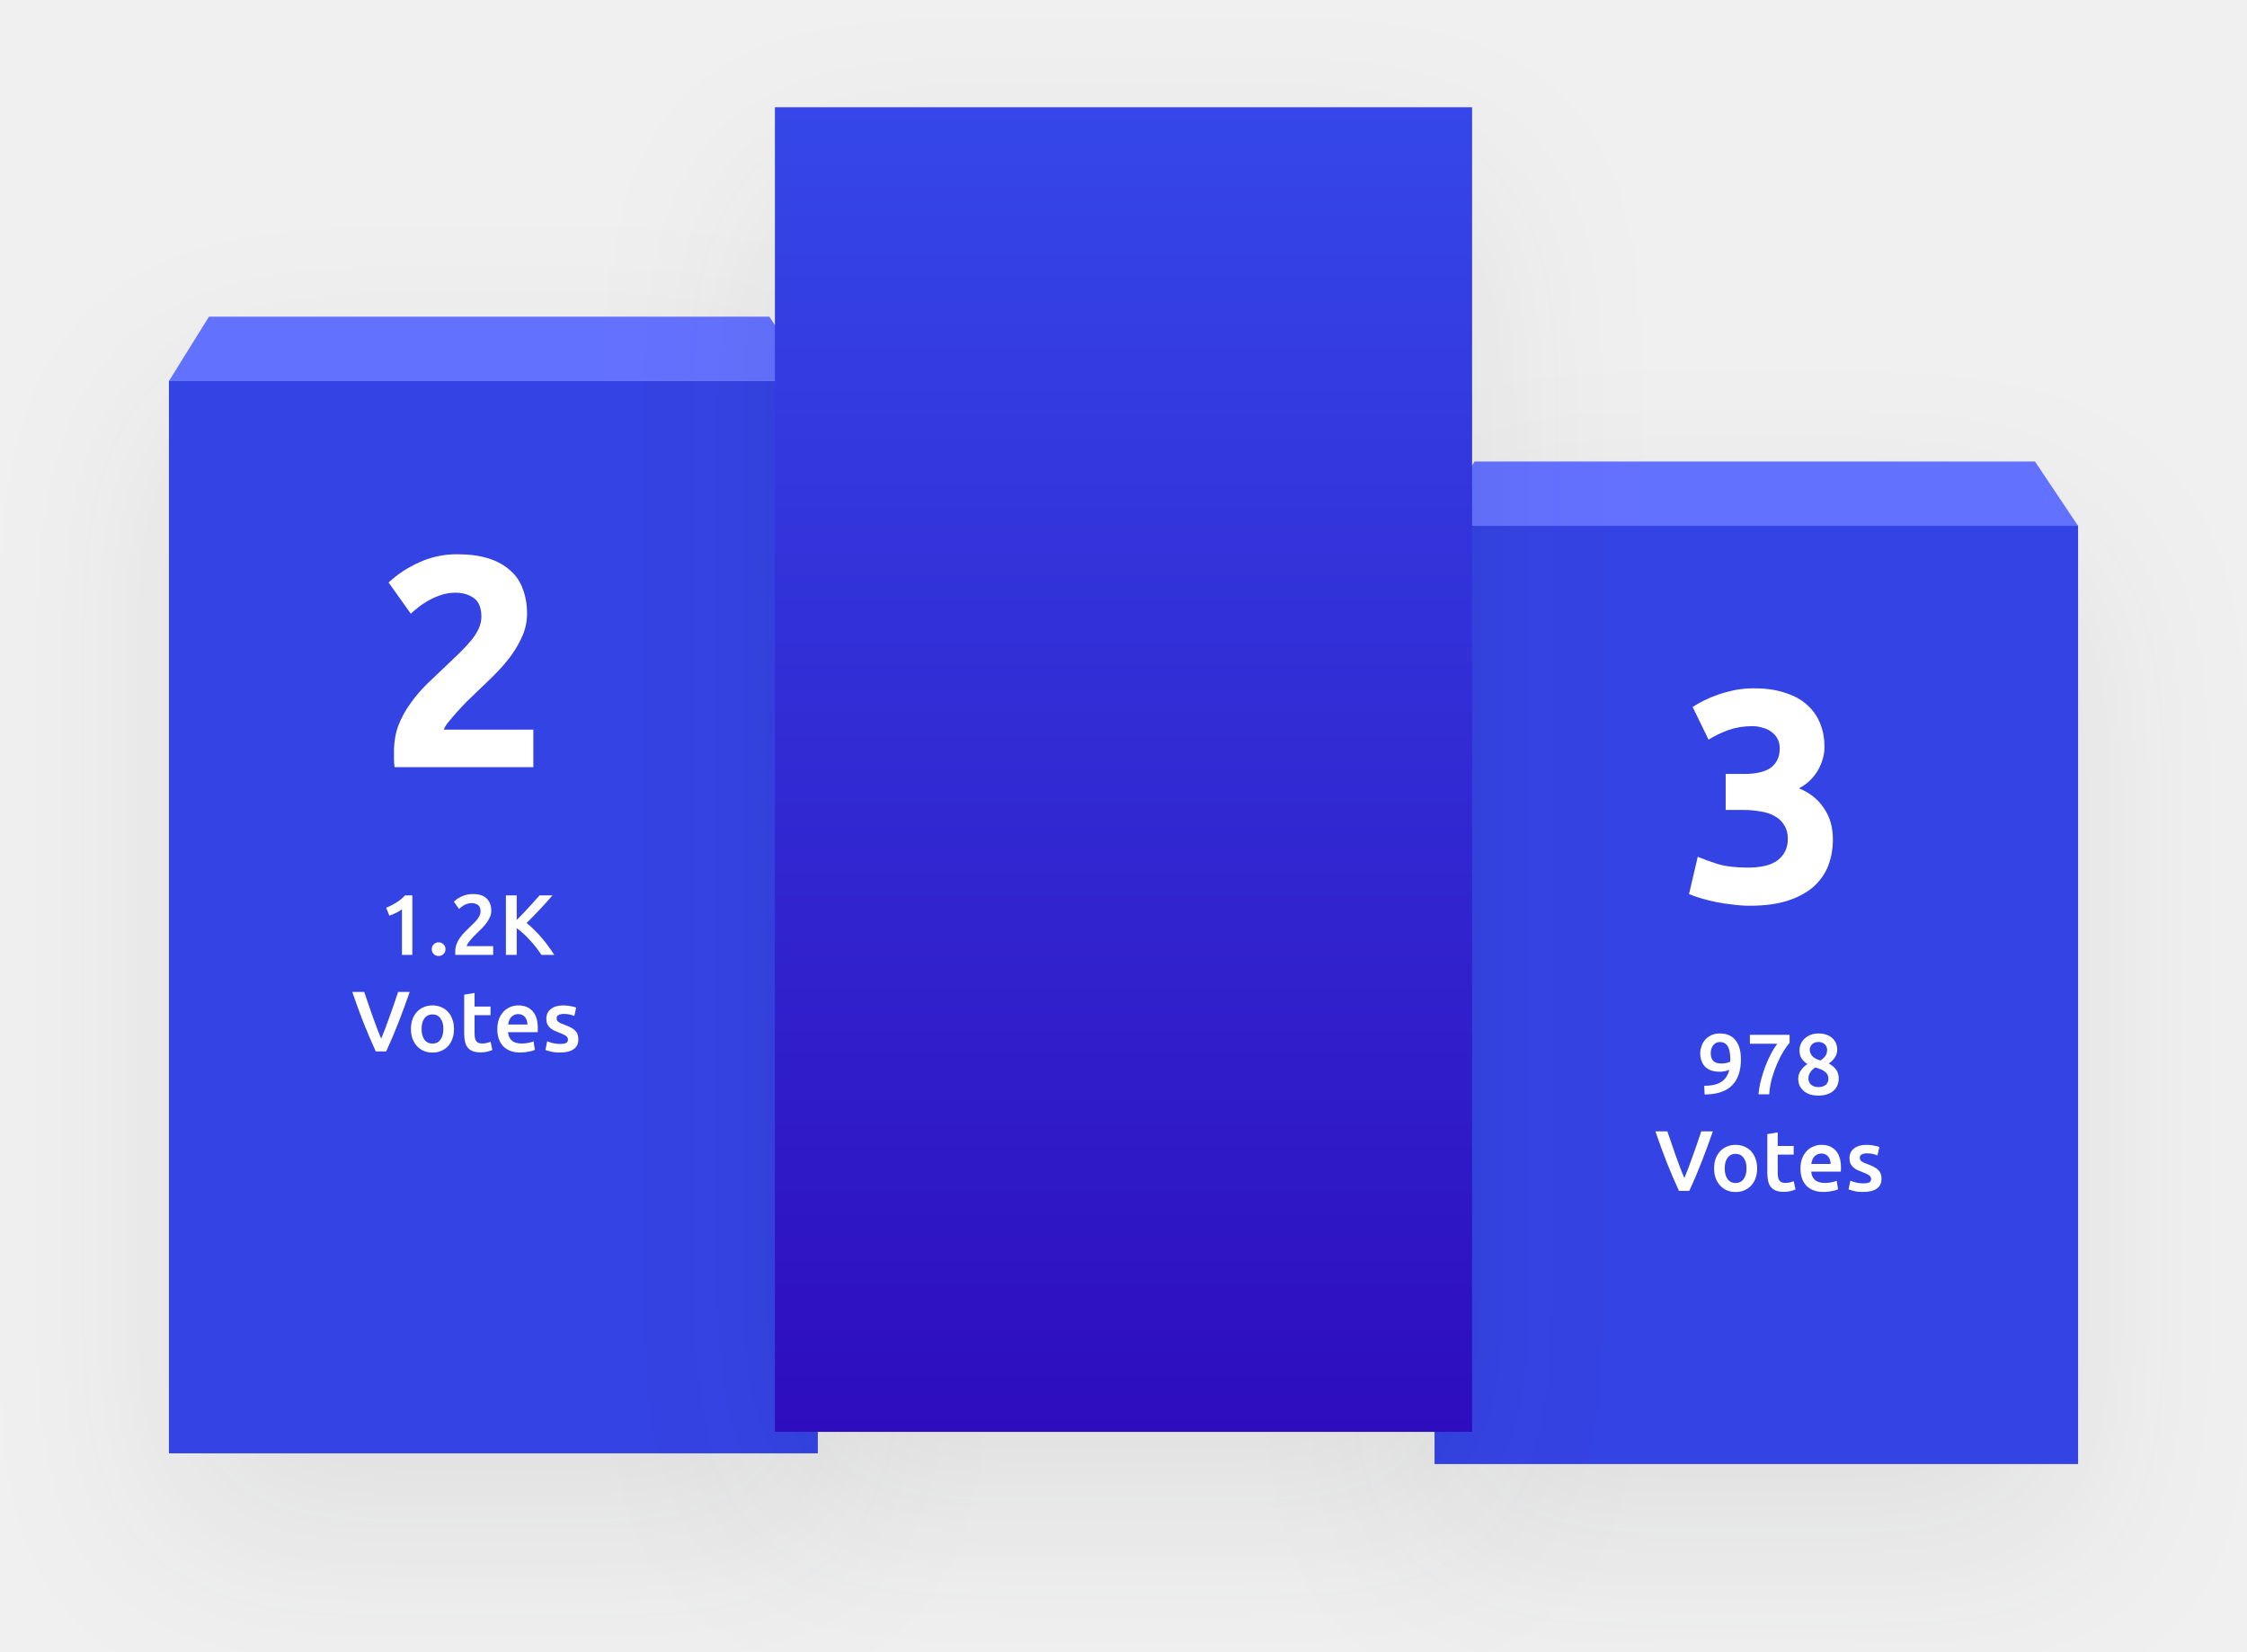
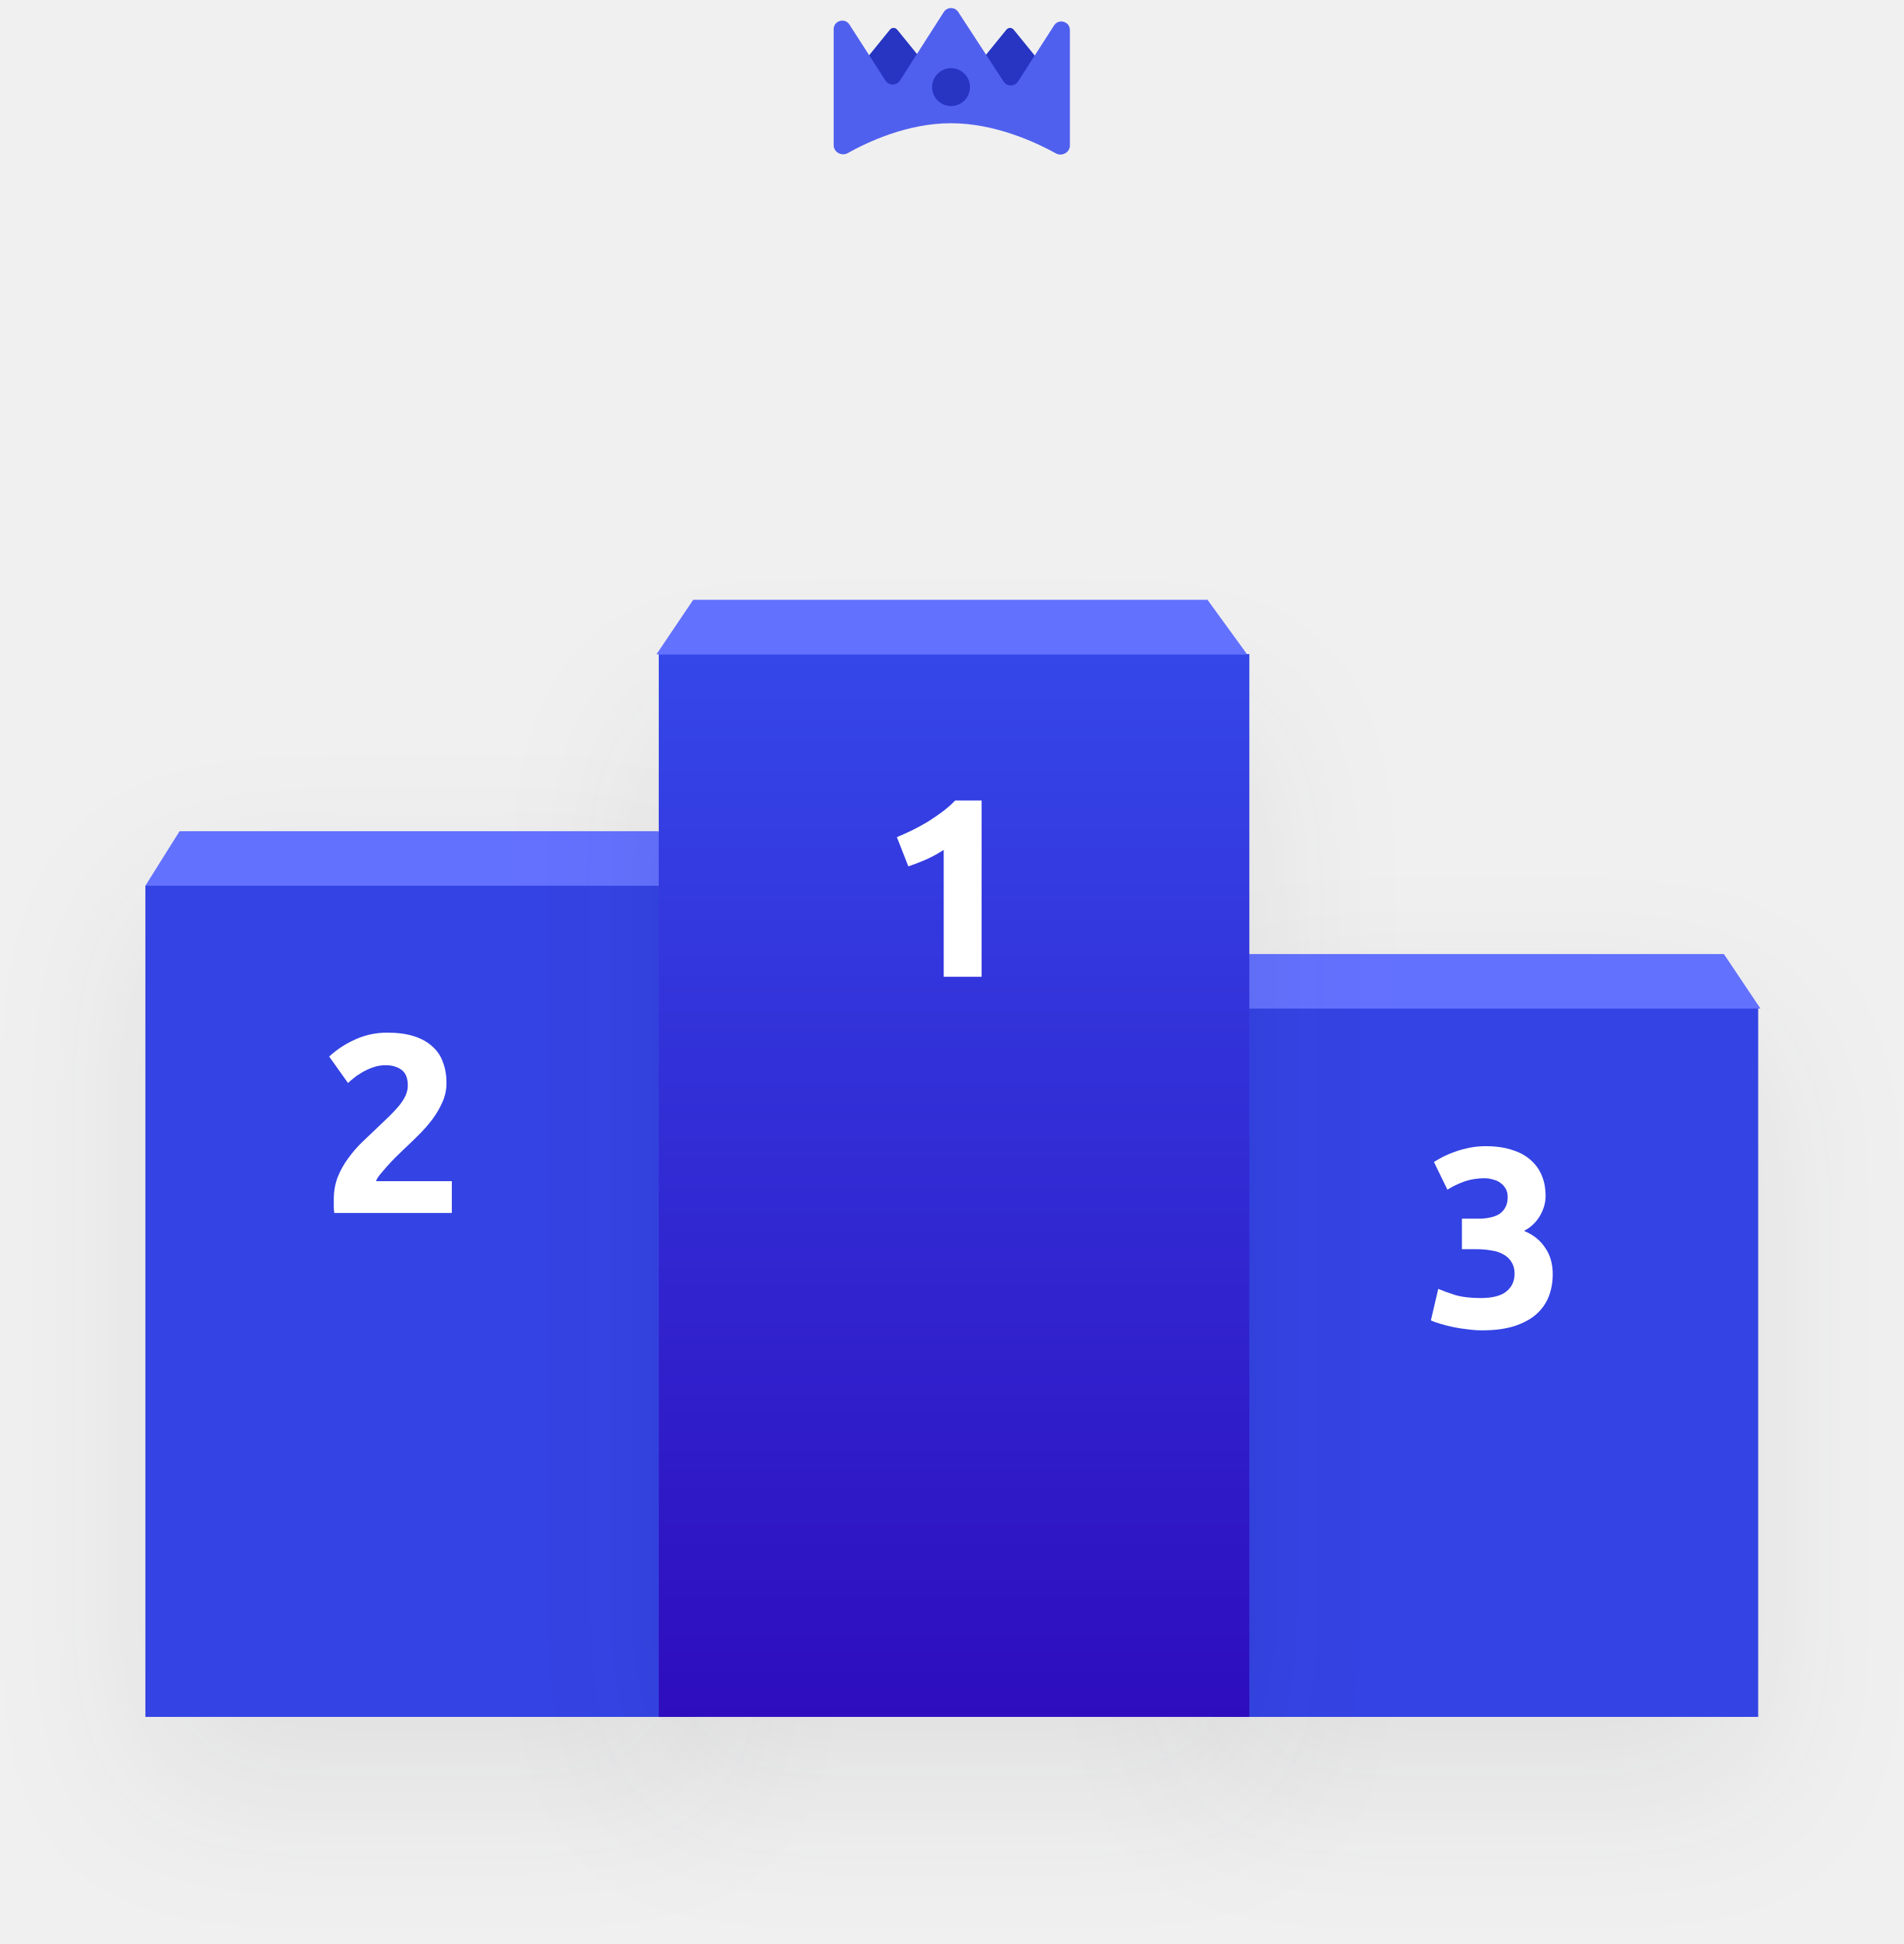
- <svg xmlns="http://www.w3.org/2000/svg" width="419" height="308" viewBox="0 0 419 308" fill="none">
-   <g filter="url(#filter0_d_23916_75053)">
-     <path d="M31.5 71H152.5V271H31.5V71Z" fill="#3443E4" />
-     <g filter="url(#filter1_b_23916_75053)">
-       <path d="M72.01 169.27C72.629 169.025 73.248 168.71 73.866 168.326C74.496 167.942 75.05 167.489 75.53 166.966H76.89V178.054H74.954V169.558C74.666 169.782 74.304 170.001 73.866 170.214C73.429 170.428 73.008 170.604 72.602 170.742L72.01 169.27ZM83.072 176.998C83.072 177.372 82.944 177.676 82.688 177.91C82.443 178.145 82.144 178.262 81.792 178.262C81.429 178.262 81.125 178.145 80.88 177.91C80.635 177.676 80.512 177.372 80.512 176.998C80.512 176.625 80.635 176.321 80.88 176.086C81.125 175.841 81.429 175.718 81.792 175.718C82.144 175.718 82.443 175.841 82.688 176.086C82.944 176.321 83.072 176.625 83.072 176.998ZM91.61 169.846C91.61 170.23 91.53 170.609 91.37 170.982C91.21 171.345 91.002 171.702 90.746 172.054C90.501 172.396 90.218 172.732 89.898 173.062C89.578 173.382 89.258 173.697 88.938 174.006C88.767 174.166 88.575 174.358 88.362 174.582C88.149 174.806 87.946 175.03 87.754 175.254C87.562 175.478 87.397 175.697 87.258 175.91C87.119 176.113 87.045 176.284 87.034 176.422H91.962V178.054H84.906C84.895 177.969 84.89 177.868 84.89 177.75C84.89 177.622 84.89 177.526 84.89 177.462C84.89 176.95 84.97 176.481 85.13 176.054C85.301 175.617 85.519 175.212 85.786 174.838C86.053 174.465 86.351 174.113 86.682 173.782C87.013 173.452 87.343 173.126 87.674 172.806C87.93 172.561 88.175 172.321 88.41 172.086C88.645 171.852 88.847 171.622 89.018 171.398C89.199 171.164 89.343 170.929 89.45 170.694C89.557 170.449 89.61 170.198 89.61 169.942C89.61 169.388 89.45 168.993 89.13 168.758C88.81 168.524 88.421 168.406 87.962 168.406C87.663 168.406 87.386 168.449 87.13 168.534C86.874 168.62 86.645 168.721 86.442 168.838C86.25 168.956 86.079 169.078 85.93 169.206C85.781 169.324 85.669 169.42 85.594 169.494L84.634 168.134C85.082 167.708 85.605 167.366 86.202 167.11C86.81 166.844 87.461 166.71 88.154 166.71C89.338 166.71 90.207 166.993 90.762 167.558C91.327 168.113 91.61 168.876 91.61 169.846ZM100.96 178.054C100.682 177.628 100.362 177.18 100 176.71C99.637 176.241 99.253 175.788 98.848 175.35C98.453 174.913 98.043 174.497 97.616 174.102C97.189 173.708 96.768 173.366 96.352 173.078V178.054H94.336V166.966H96.352V171.542C96.704 171.19 97.072 170.817 97.456 170.422C97.84 170.017 98.219 169.612 98.592 169.206C98.976 168.79 99.338 168.39 99.68 168.006C100.021 167.622 100.33 167.276 100.608 166.966H103.024C102.672 167.372 102.298 167.793 101.904 168.23C101.509 168.668 101.104 169.11 100.688 169.558C100.272 169.996 99.85 170.433 99.424 170.87C99.008 171.308 98.597 171.724 98.192 172.118C98.64 172.46 99.093 172.86 99.552 173.318C100.021 173.766 100.48 174.252 100.928 174.774C101.376 175.286 101.802 175.825 102.208 176.39C102.624 176.945 103.002 177.5 103.344 178.054H100.96ZM70.074 196.054C69.274 194.326 68.501 192.518 67.754 190.63C67.018 188.742 66.33 186.854 65.69 184.966H67.914C68.17 185.713 68.431 186.476 68.698 187.254C68.965 188.033 69.231 188.801 69.498 189.558C69.765 190.305 70.031 191.03 70.298 191.734C70.565 192.438 70.826 193.084 71.082 193.67C71.328 193.084 71.584 192.444 71.85 191.75C72.117 191.046 72.383 190.316 72.65 189.558C72.927 188.801 73.2 188.033 73.466 187.254C73.733 186.476 73.989 185.713 74.234 184.966H76.394C75.743 186.854 75.05 188.742 74.314 190.63C73.578 192.518 72.81 194.326 72.01 196.054H70.074ZM84.659 191.862C84.659 192.524 84.563 193.126 84.371 193.67C84.179 194.214 83.907 194.678 83.555 195.062C83.203 195.446 82.777 195.745 82.275 195.958C81.785 196.172 81.241 196.278 80.643 196.278C80.046 196.278 79.502 196.172 79.011 195.958C78.521 195.745 78.099 195.446 77.747 195.062C77.395 194.678 77.118 194.214 76.915 193.67C76.723 193.126 76.627 192.524 76.627 191.862C76.627 191.201 76.723 190.604 76.915 190.07C77.118 189.526 77.395 189.062 77.747 188.678C78.11 188.294 78.537 188.001 79.027 187.798C79.518 187.585 80.057 187.478 80.643 187.478C81.23 187.478 81.769 187.585 82.259 187.798C82.761 188.001 83.187 188.294 83.539 188.678C83.891 189.062 84.163 189.526 84.355 190.07C84.558 190.604 84.659 191.201 84.659 191.862ZM82.675 191.862C82.675 191.03 82.494 190.374 82.131 189.894C81.779 189.404 81.283 189.158 80.643 189.158C80.003 189.158 79.502 189.404 79.139 189.894C78.787 190.374 78.611 191.03 78.611 191.862C78.611 192.705 78.787 193.372 79.139 193.862C79.502 194.353 80.003 194.598 80.643 194.598C81.283 194.598 81.779 194.353 82.131 193.862C82.494 193.372 82.675 192.705 82.675 191.862ZM86.558 185.478L88.494 185.158V187.686H91.47V189.302H88.494V192.71C88.494 193.382 88.6 193.862 88.814 194.15C89.027 194.438 89.39 194.582 89.902 194.582C90.254 194.582 90.563 194.545 90.83 194.47C91.107 194.396 91.326 194.326 91.486 194.262L91.806 195.798C91.582 195.894 91.288 195.99 90.926 196.086C90.563 196.193 90.136 196.246 89.646 196.246C89.049 196.246 88.547 196.166 88.142 196.006C87.747 195.846 87.433 195.617 87.198 195.318C86.963 195.009 86.798 194.641 86.702 194.214C86.606 193.777 86.558 193.281 86.558 192.726V185.478ZM92.737 191.91C92.737 191.174 92.843 190.529 93.057 189.974C93.281 189.42 93.574 188.961 93.937 188.598C94.299 188.225 94.715 187.948 95.185 187.766C95.654 187.574 96.134 187.478 96.625 187.478C97.777 187.478 98.673 187.836 99.313 188.55C99.963 189.265 100.289 190.332 100.289 191.75C100.289 191.857 100.283 191.98 100.273 192.118C100.273 192.246 100.267 192.364 100.257 192.47H94.737C94.79 193.142 95.025 193.665 95.441 194.038C95.867 194.401 96.481 194.582 97.281 194.582C97.75 194.582 98.177 194.54 98.561 194.454C98.955 194.369 99.265 194.278 99.489 194.182L99.745 195.766C99.638 195.82 99.489 195.878 99.297 195.942C99.115 195.996 98.902 196.044 98.657 196.086C98.422 196.14 98.166 196.182 97.889 196.214C97.611 196.246 97.329 196.262 97.041 196.262C96.305 196.262 95.665 196.156 95.121 195.942C94.577 195.718 94.129 195.414 93.777 195.03C93.425 194.636 93.163 194.177 92.993 193.654C92.822 193.121 92.737 192.54 92.737 191.91ZM98.353 191.046C98.353 190.78 98.315 190.529 98.241 190.294C98.166 190.049 98.054 189.841 97.905 189.67C97.766 189.489 97.59 189.35 97.377 189.254C97.174 189.148 96.929 189.094 96.641 189.094C96.342 189.094 96.081 189.153 95.857 189.27C95.633 189.377 95.441 189.521 95.281 189.702C95.131 189.884 95.014 190.092 94.929 190.326C94.843 190.561 94.785 190.801 94.753 191.046H98.353ZM104.437 194.662C104.949 194.662 105.323 194.604 105.557 194.486C105.792 194.358 105.909 194.145 105.909 193.846C105.909 193.569 105.781 193.34 105.525 193.158C105.28 192.977 104.869 192.78 104.293 192.566C103.941 192.438 103.616 192.305 103.317 192.166C103.029 192.017 102.779 191.846 102.565 191.654C102.352 191.462 102.181 191.233 102.053 190.966C101.936 190.689 101.877 190.353 101.877 189.958C101.877 189.19 102.16 188.588 102.725 188.15C103.291 187.702 104.059 187.478 105.029 187.478C105.52 187.478 105.989 187.526 106.437 187.622C106.885 187.708 107.221 187.793 107.445 187.878L107.093 189.446C106.88 189.35 106.608 189.265 106.277 189.19C105.947 189.105 105.563 189.062 105.125 189.062C104.731 189.062 104.411 189.132 104.165 189.27C103.92 189.398 103.797 189.601 103.797 189.878C103.797 190.017 103.819 190.14 103.861 190.246C103.915 190.353 104 190.454 104.117 190.55C104.235 190.636 104.389 190.726 104.581 190.822C104.773 190.908 105.008 190.998 105.285 191.094C105.744 191.265 106.133 191.436 106.453 191.606C106.773 191.766 107.035 191.953 107.237 192.166C107.451 192.369 107.605 192.604 107.701 192.87C107.797 193.137 107.845 193.457 107.845 193.83C107.845 194.63 107.547 195.238 106.949 195.654C106.363 196.06 105.52 196.262 104.421 196.262C103.685 196.262 103.093 196.198 102.645 196.07C102.197 195.953 101.883 195.857 101.701 195.782L102.037 194.166C102.325 194.284 102.667 194.396 103.061 194.502C103.467 194.609 103.925 194.662 104.437 194.662Z" fill="white" />
-     </g>
-     <path d="M98.276 114.438C98.276 115.857 97.996 117.22 97.436 118.526C96.876 119.833 96.148 121.102 95.252 122.334C94.356 123.529 93.348 124.686 92.228 125.806C91.108 126.926 90.007 127.99 88.924 128.998C88.364 129.521 87.748 130.118 87.076 130.79C86.441 131.425 85.825 132.078 85.228 132.75C84.631 133.422 84.089 134.057 83.604 134.654C83.156 135.214 82.876 135.681 82.764 136.054H99.452V143.054H73.58C73.505 142.644 73.468 142.121 73.468 141.486C73.468 140.852 73.468 140.404 73.468 140.142C73.468 138.35 73.748 136.708 74.308 135.214C74.905 133.721 75.671 132.34 76.604 131.07C77.537 129.764 78.583 128.55 79.74 127.43C80.935 126.31 82.111 125.19 83.268 124.07C84.164 123.212 85.004 122.409 85.788 121.662C86.572 120.878 87.263 120.132 87.86 119.422C88.457 118.676 88.924 117.948 89.26 117.238C89.596 116.492 89.764 115.745 89.764 114.998C89.764 113.356 89.297 112.198 88.364 111.526C87.431 110.854 86.273 110.518 84.892 110.518C83.884 110.518 82.932 110.686 82.036 111.022C81.177 111.321 80.375 111.694 79.628 112.142C78.919 112.553 78.303 112.982 77.78 113.43C77.257 113.841 76.865 114.177 76.604 114.438L72.46 108.614C74.103 107.084 76.007 105.833 78.172 104.862C80.375 103.854 82.727 103.35 85.228 103.35C87.505 103.35 89.465 103.612 91.108 104.134C92.751 104.657 94.095 105.404 95.14 106.374C96.223 107.308 97.007 108.465 97.492 109.846C98.015 111.19 98.276 112.721 98.276 114.438Z" fill="white" />
-     <path d="M38.964 59.054L31.5 71.054H151.5L143.462 59.054H38.964Z" fill="#6371FF" />
+ <svg xmlns="http://www.w3.org/2000/svg" width="419" height="428" viewBox="0 0 419 428" fill="none">
+   <g filter="url(#filter0_d_26137_145037)">
+     <path d="M32 195H153V378H32V195Z" fill="#3443E4" />
+     <path d="M98.276 238.438C98.276 239.857 97.996 241.22 97.436 242.526C96.876 243.833 96.148 245.102 95.252 246.334C94.356 247.529 93.348 248.686 92.228 249.806C91.108 250.926 90.007 251.99 88.924 252.998C88.364 253.521 87.748 254.118 87.076 254.79C86.441 255.425 85.825 256.078 85.228 256.75C84.631 257.422 84.089 258.057 83.604 258.654C83.156 259.214 82.876 259.681 82.764 260.054H99.452V267.054H73.58C73.505 266.644 73.468 266.121 73.468 265.486C73.468 264.852 73.468 264.404 73.468 264.142C73.468 262.35 73.748 260.708 74.308 259.214C74.905 257.721 75.671 256.34 76.604 255.07C77.537 253.764 78.583 252.55 79.74 251.43C80.935 250.31 82.111 249.19 83.268 248.07C84.164 247.212 85.004 246.409 85.788 245.662C86.572 244.878 87.263 244.132 87.86 243.422C88.457 242.676 88.924 241.948 89.26 241.238C89.596 240.492 89.764 239.745 89.764 238.998C89.764 237.356 89.297 236.198 88.364 235.526C87.431 234.854 86.273 234.518 84.892 234.518C83.884 234.518 82.932 234.686 82.036 235.022C81.177 235.321 80.375 235.694 79.628 236.142C78.919 236.553 78.303 236.982 77.78 237.43C77.257 237.841 76.865 238.177 76.604 238.438L72.46 232.614C74.103 231.084 76.007 229.833 78.172 228.862C80.375 227.854 82.727 227.35 85.228 227.35C87.505 227.35 89.465 227.612 91.108 228.134C92.751 228.657 94.095 229.404 95.14 230.374C96.223 231.308 97.007 232.465 97.492 233.846C98.015 235.19 98.276 236.721 98.276 238.438Z" fill="white" />
+     <path d="M39.526 183L32 195H153L144.895 183H39.526Z" fill="#6371FF" />
  </g>
-   <g filter="url(#filter2_d_23916_75053)">
-     <path d="M267.5 98H387.5V273H267.5V98Z" fill="#3443E4" />
-     <g filter="url(#filter3_b_23916_75053)">
-       <path d="M320.951 198.31C321.261 198.31 321.565 198.284 321.863 198.23C322.162 198.166 322.418 198.076 322.631 197.958C322.642 197.841 322.647 197.74 322.647 197.654C322.647 197.569 322.647 197.494 322.647 197.43C322.647 197.004 322.615 196.604 322.551 196.23C322.498 195.846 322.397 195.516 322.247 195.238C322.109 194.95 321.911 194.726 321.655 194.566C321.41 194.396 321.101 194.31 320.727 194.31C320.418 194.31 320.151 194.374 319.927 194.502C319.714 194.63 319.538 194.796 319.399 194.998C319.261 195.201 319.159 195.42 319.095 195.654C319.031 195.889 318.999 196.118 318.999 196.342C318.999 196.993 319.154 197.484 319.463 197.814C319.783 198.145 320.279 198.31 320.951 198.31ZM322.471 199.478C322.215 199.596 321.933 199.686 321.623 199.75C321.314 199.814 321.015 199.846 320.727 199.846C320.066 199.846 319.501 199.761 319.031 199.59C318.573 199.409 318.194 199.164 317.895 198.854C317.607 198.534 317.394 198.166 317.255 197.75C317.117 197.334 317.047 196.886 317.047 196.406C317.047 195.99 317.117 195.569 317.255 195.142C317.394 194.705 317.613 194.305 317.911 193.942C318.21 193.58 318.589 193.286 319.047 193.062C319.506 192.828 320.05 192.71 320.679 192.71C321.981 192.71 322.962 193.132 323.623 193.974C324.295 194.806 324.631 195.985 324.631 197.51C324.631 199.665 324.077 201.297 322.967 202.406C321.858 203.516 320.157 204.076 317.863 204.086L317.783 202.47C318.423 202.47 318.999 202.417 319.511 202.31C320.034 202.204 320.487 202.033 320.871 201.798C321.266 201.564 321.597 201.26 321.863 200.886C322.13 200.502 322.333 200.033 322.471 199.478ZM327.917 204.054C327.981 203.244 328.125 202.39 328.349 201.494C328.573 200.598 328.845 199.729 329.165 198.886C329.496 198.033 329.853 197.238 330.237 196.502C330.632 195.756 331.021 195.132 331.405 194.63H326.301V192.966H333.709V194.438C333.357 194.833 332.973 195.372 332.557 196.054C332.141 196.737 331.746 197.51 331.373 198.374C331 199.228 330.674 200.145 330.397 201.126C330.13 202.108 329.965 203.084 329.901 204.054H327.917ZM342.867 201.078C342.867 201.537 342.787 201.964 342.627 202.358C342.467 202.753 342.227 203.094 341.907 203.382C341.587 203.67 341.187 203.894 340.707 204.054C340.238 204.214 339.694 204.294 339.075 204.294C338.35 204.294 337.747 204.193 337.267 203.99C336.787 203.788 336.403 203.532 336.115 203.222C335.827 202.913 335.619 202.582 335.491 202.23C335.374 201.868 335.315 201.526 335.315 201.206C335.315 200.886 335.358 200.593 335.443 200.326C335.539 200.049 335.667 199.798 335.827 199.574C335.987 199.34 336.168 199.126 336.371 198.934C336.574 198.742 336.787 198.572 337.011 198.422C336.52 198.081 336.152 197.713 335.907 197.318C335.672 196.913 335.555 196.422 335.555 195.846C335.555 195.43 335.635 195.036 335.795 194.662C335.966 194.278 336.206 193.942 336.515 193.654C336.824 193.366 337.198 193.137 337.635 192.966C338.072 192.796 338.558 192.71 339.091 192.71C339.72 192.71 340.254 192.801 340.691 192.982C341.139 193.164 341.502 193.398 341.779 193.686C342.067 193.974 342.275 194.294 342.403 194.646C342.531 194.998 342.595 195.34 342.595 195.67C342.595 196.257 342.435 196.78 342.115 197.238C341.795 197.686 341.427 198.044 341.011 198.31C341.64 198.652 342.104 199.046 342.403 199.494C342.712 199.942 342.867 200.47 342.867 201.078ZM337.219 201.174C337.219 201.334 337.251 201.505 337.315 201.686C337.379 201.868 337.486 202.033 337.635 202.182C337.784 202.332 337.976 202.46 338.211 202.566C338.446 202.662 338.739 202.71 339.091 202.71C339.411 202.71 339.688 202.668 339.923 202.582C340.158 202.497 340.35 202.385 340.499 202.246C340.648 202.097 340.76 201.932 340.835 201.75C340.91 201.558 340.947 201.366 340.947 201.174C340.947 200.876 340.888 200.614 340.771 200.39C340.654 200.166 340.483 199.974 340.259 199.814C340.046 199.644 339.79 199.5 339.491 199.382C339.192 199.254 338.862 199.142 338.499 199.046C338.115 199.292 337.806 199.59 337.571 199.942C337.336 200.284 337.219 200.694 337.219 201.174ZM340.707 195.702C340.707 195.564 340.675 195.414 340.611 195.254C340.558 195.084 340.462 194.929 340.323 194.79C340.195 194.652 340.03 194.534 339.827 194.438C339.624 194.342 339.379 194.294 339.091 194.294C338.803 194.294 338.552 194.342 338.339 194.438C338.136 194.524 337.971 194.641 337.843 194.79C337.715 194.929 337.619 195.084 337.555 195.254C337.491 195.414 337.459 195.574 337.459 195.734C337.459 196.14 337.608 196.524 337.907 196.886C338.216 197.249 338.728 197.537 339.443 197.75C339.838 197.505 340.147 197.228 340.371 196.918C340.595 196.598 340.707 196.193 340.707 195.702ZM313.074 222.054C312.274 220.326 311.501 218.518 310.754 216.63C310.018 214.742 309.33 212.854 308.69 210.966H310.914C311.17 211.713 311.431 212.476 311.698 213.254C311.965 214.033 312.231 214.801 312.498 215.558C312.765 216.305 313.031 217.03 313.298 217.734C313.565 218.438 313.826 219.084 314.082 219.67C314.327 219.084 314.583 218.444 314.85 217.75C315.117 217.046 315.383 216.316 315.65 215.558C315.927 214.801 316.199 214.033 316.466 213.254C316.733 212.476 316.989 211.713 317.234 210.966H319.394C318.743 212.854 318.05 214.742 317.314 216.63C316.578 218.518 315.81 220.326 315.01 222.054H313.074ZM327.659 217.862C327.659 218.524 327.563 219.126 327.371 219.67C327.179 220.214 326.907 220.678 326.555 221.062C326.203 221.446 325.777 221.745 325.275 221.958C324.785 222.172 324.241 222.278 323.643 222.278C323.046 222.278 322.502 222.172 322.011 221.958C321.521 221.745 321.099 221.446 320.747 221.062C320.395 220.678 320.118 220.214 319.915 219.67C319.723 219.126 319.627 218.524 319.627 217.862C319.627 217.201 319.723 216.604 319.915 216.07C320.118 215.526 320.395 215.062 320.747 214.678C321.11 214.294 321.537 214.001 322.027 213.798C322.518 213.585 323.057 213.478 323.643 213.478C324.23 213.478 324.769 213.585 325.259 213.798C325.761 214.001 326.187 214.294 326.539 214.678C326.891 215.062 327.163 215.526 327.355 216.07C327.558 216.604 327.659 217.201 327.659 217.862ZM325.675 217.862C325.675 217.03 325.494 216.374 325.131 215.894C324.779 215.404 324.283 215.158 323.643 215.158C323.003 215.158 322.502 215.404 322.139 215.894C321.787 216.374 321.611 217.03 321.611 217.862C321.611 218.705 321.787 219.372 322.139 219.862C322.502 220.353 323.003 220.598 323.643 220.598C324.283 220.598 324.779 220.353 325.131 219.862C325.494 219.372 325.675 218.705 325.675 217.862ZM329.558 211.478L331.494 211.158V213.686H334.47V215.302H331.494V218.71C331.494 219.382 331.601 219.862 331.814 220.15C332.027 220.438 332.39 220.582 332.902 220.582C333.254 220.582 333.563 220.545 333.83 220.47C334.107 220.396 334.326 220.326 334.486 220.262L334.806 221.798C334.582 221.894 334.289 221.99 333.926 222.086C333.563 222.193 333.137 222.246 332.646 222.246C332.049 222.246 331.547 222.166 331.142 222.006C330.747 221.846 330.433 221.617 330.198 221.318C329.963 221.009 329.798 220.641 329.702 220.214C329.606 219.777 329.558 219.281 329.558 218.726V211.478ZM335.737 217.91C335.737 217.174 335.843 216.529 336.057 215.974C336.281 215.42 336.574 214.961 336.937 214.598C337.299 214.225 337.715 213.948 338.185 213.766C338.654 213.574 339.134 213.478 339.625 213.478C340.777 213.478 341.673 213.836 342.313 214.55C342.963 215.265 343.289 216.332 343.289 217.75C343.289 217.857 343.283 217.98 343.273 218.118C343.273 218.246 343.267 218.364 343.257 218.47H337.737C337.79 219.142 338.025 219.665 338.441 220.038C338.867 220.401 339.481 220.582 340.281 220.582C340.75 220.582 341.177 220.54 341.561 220.454C341.955 220.369 342.265 220.278 342.489 220.182L342.745 221.766C342.638 221.82 342.489 221.878 342.297 221.942C342.115 221.996 341.902 222.044 341.657 222.086C341.422 222.14 341.166 222.182 340.889 222.214C340.611 222.246 340.329 222.262 340.041 222.262C339.305 222.262 338.665 222.156 338.121 221.942C337.577 221.718 337.129 221.414 336.777 221.03C336.425 220.636 336.163 220.177 335.993 219.654C335.822 219.121 335.737 218.54 335.737 217.91ZM341.353 217.046C341.353 216.78 341.315 216.529 341.241 216.294C341.166 216.049 341.054 215.841 340.905 215.67C340.766 215.489 340.59 215.35 340.377 215.254C340.174 215.148 339.929 215.094 339.641 215.094C339.342 215.094 339.081 215.153 338.857 215.27C338.633 215.377 338.441 215.521 338.281 215.702C338.131 215.884 338.014 216.092 337.929 216.326C337.843 216.561 337.785 216.801 337.753 217.046H341.353ZM347.437 220.662C347.949 220.662 348.323 220.604 348.557 220.486C348.792 220.358 348.909 220.145 348.909 219.846C348.909 219.569 348.781 219.34 348.525 219.158C348.28 218.977 347.869 218.78 347.293 218.566C346.941 218.438 346.616 218.305 346.317 218.166C346.029 218.017 345.779 217.846 345.565 217.654C345.352 217.462 345.181 217.233 345.053 216.966C344.936 216.689 344.877 216.353 344.877 215.958C344.877 215.19 345.16 214.588 345.725 214.15C346.291 213.702 347.059 213.478 348.029 213.478C348.52 213.478 348.989 213.526 349.437 213.622C349.885 213.708 350.221 213.793 350.445 213.878L350.093 215.446C349.88 215.35 349.608 215.265 349.277 215.19C348.947 215.105 348.563 215.062 348.125 215.062C347.731 215.062 347.411 215.132 347.165 215.27C346.92 215.398 346.797 215.601 346.797 215.878C346.797 216.017 346.819 216.14 346.861 216.246C346.915 216.353 347 216.454 347.117 216.55C347.235 216.636 347.389 216.726 347.581 216.822C347.773 216.908 348.008 216.998 348.285 217.094C348.744 217.265 349.133 217.436 349.453 217.606C349.773 217.766 350.035 217.953 350.237 218.166C350.451 218.369 350.605 218.604 350.701 218.87C350.797 219.137 350.845 219.457 350.845 219.83C350.845 220.63 350.547 221.238 349.949 221.654C349.363 222.06 348.52 222.262 347.421 222.262C346.685 222.262 346.093 222.198 345.645 222.07C345.197 221.953 344.883 221.857 344.701 221.782L345.037 220.166C345.325 220.284 345.667 220.396 346.061 220.502C346.467 220.609 346.925 220.662 347.437 220.662Z" fill="white" />
-     </g>
-     <path d="M326.268 168.894C325.26 168.894 324.196 168.82 323.076 168.67C321.956 168.558 320.873 168.39 319.828 168.166C318.783 167.942 317.831 167.7 316.972 167.438C316.113 167.177 315.441 166.934 314.956 166.71L316.58 159.766C317.551 160.177 318.783 160.625 320.276 161.11C321.807 161.558 323.692 161.782 325.932 161.782C328.508 161.782 330.393 161.297 331.588 160.326C332.783 159.356 333.38 158.049 333.38 156.406C333.38 155.398 333.156 154.558 332.708 153.886C332.297 153.177 331.719 152.617 330.972 152.206C330.225 151.758 329.329 151.46 328.284 151.31C327.276 151.124 326.193 151.03 325.036 151.03H321.788V144.31H325.484C326.305 144.31 327.089 144.236 327.836 144.086C328.62 143.937 329.311 143.694 329.908 143.358C330.505 142.985 330.972 142.5 331.308 141.902C331.681 141.268 331.868 140.484 331.868 139.55C331.868 138.841 331.719 138.225 331.42 137.702C331.121 137.18 330.729 136.75 330.244 136.414C329.796 136.078 329.255 135.836 328.62 135.686C328.023 135.5 327.407 135.406 326.772 135.406C325.167 135.406 323.673 135.649 322.292 136.134C320.948 136.62 319.716 137.217 318.596 137.926L315.628 131.822C316.225 131.449 316.916 131.057 317.7 130.646C318.521 130.236 319.417 129.862 320.388 129.526C321.359 129.19 322.385 128.91 323.468 128.686C324.588 128.462 325.764 128.35 326.996 128.35C329.273 128.35 331.233 128.63 332.876 129.19C334.556 129.713 335.937 130.478 337.02 131.486C338.103 132.457 338.905 133.614 339.428 134.958C339.951 136.265 340.212 137.702 340.212 139.27C340.212 140.801 339.783 142.294 338.924 143.75C338.065 145.169 336.908 146.252 335.452 146.998C337.468 147.82 339.017 149.052 340.1 150.694C341.22 152.3 341.78 154.241 341.78 156.518C341.78 158.31 341.481 159.972 340.884 161.502C340.287 162.996 339.353 164.302 338.084 165.422C336.815 166.505 335.191 167.364 333.212 167.998C331.271 168.596 328.956 168.894 326.268 168.894Z" fill="white" />
-     <path d="M274.964 86.054L267.5 98.054H387.5L379.462 86.054H274.964Z" fill="#6371FF" />
+   <g filter="url(#filter1_d_26137_145037)">
+     <path d="M267 222H387V378H267V222Z" fill="#3443E4" />
+     <path d="M326.268 292.894C325.26 292.894 324.196 292.82 323.076 292.67C321.956 292.558 320.873 292.39 319.828 292.166C318.783 291.942 317.831 291.7 316.972 291.438C316.113 291.177 315.441 290.934 314.956 290.71L316.58 283.766C317.551 284.177 318.783 284.625 320.276 285.11C321.807 285.558 323.692 285.782 325.932 285.782C328.508 285.782 330.393 285.297 331.588 284.326C332.783 283.356 333.38 282.049 333.38 280.406C333.38 279.398 333.156 278.558 332.708 277.886C332.297 277.177 331.719 276.617 330.972 276.206C330.225 275.758 329.329 275.46 328.284 275.31C327.276 275.124 326.193 275.03 325.036 275.03H321.788V268.31H325.484C326.305 268.31 327.089 268.236 327.836 268.086C328.62 267.937 329.311 267.694 329.908 267.358C330.505 266.985 330.972 266.5 331.308 265.902C331.681 265.268 331.868 264.484 331.868 263.55C331.868 262.841 331.719 262.225 331.42 261.702C331.121 261.18 330.729 260.75 330.244 260.414C329.796 260.078 329.255 259.836 328.62 259.686C328.023 259.5 327.407 259.406 326.772 259.406C325.167 259.406 323.673 259.649 322.292 260.134C320.948 260.62 319.716 261.217 318.596 261.926L315.628 255.822C316.225 255.449 316.916 255.057 317.7 254.646C318.521 254.236 319.417 253.862 320.388 253.526C321.359 253.19 322.385 252.91 323.468 252.686C324.588 252.462 325.764 252.35 326.996 252.35C329.273 252.35 331.233 252.63 332.876 253.19C334.556 253.713 335.937 254.478 337.02 255.486C338.103 256.457 338.905 257.614 339.428 258.958C339.951 260.265 340.212 261.702 340.212 263.27C340.212 264.801 339.783 266.294 338.924 267.75C338.065 269.169 336.908 270.252 335.452 270.998C337.468 271.82 339.017 273.052 340.1 274.694C341.22 276.3 341.78 278.241 341.78 280.518C341.78 282.31 341.481 283.972 340.884 285.502C340.287 286.996 339.353 288.302 338.084 289.422C336.815 290.505 335.191 291.364 333.212 291.998C331.271 292.596 328.956 292.894 326.268 292.894Z" fill="white" />
+     <path d="M274.964 210.054L267.5 222.054H387.5L379.462 210.054H274.964Z" fill="#6371FF" />
  </g>
-   <g filter="url(#filter4_d_23916_75053)">
-     <path d="M144.5 20H274.5V267H144.5V20Z" fill="url(#paint0_linear_23916_75053)" />
+   <g filter="url(#filter2_d_26137_145037)">
+     <path d="M145 144H275V378H145V144Z" fill="url(#paint0_linear_26137_145037)" />
  </g>
+   <path d="M197.42 184.31C198.503 183.862 199.623 183.358 200.78 182.798C201.975 182.201 203.132 181.566 204.252 180.894C205.372 180.185 206.436 179.457 207.444 178.71C208.489 177.926 209.423 177.105 210.244 176.246H216.068V215.054H207.724V187.11C206.604 187.857 205.353 188.548 203.972 189.182C202.591 189.78 201.247 190.302 199.94 190.75L197.42 184.31Z" fill="white" />
+   <path d="M152.586 132.054L144.5 144.054H274.5L265.792 132.054H152.586Z" fill="#6371FF" />
+   <path d="M195.86 6.562C196.316 6 197.056 6 197.513 6.562L203.385 13.79C203.842 14.351 203.842 15.262 203.385 15.824L197.513 23.052C197.056 23.614 196.316 23.614 195.86 23.052L189.987 15.824C189.53 15.262 189.53 14.351 189.987 13.79L195.86 6.562Z" fill="#2735C2" />
+   <path d="M221.498 6.562C221.955 6 222.695 6 223.152 6.562L229.024 13.79C229.481 14.351 229.481 15.262 229.024 15.824L223.152 23.052C222.695 23.614 221.955 23.614 221.499 23.052L215.626 15.824C215.169 15.262 215.169 14.351 215.626 13.79L221.498 6.562Z" fill="#2735C2" />
+   <path d="M235.5 6.615V32.033C235.5 33.551 233.769 34.508 232.439 33.775C227.916 31.282 218.939 27.13 209.319 27.13C199.781 27.13 191.048 31.213 186.596 33.712C185.261 34.461 183.5 33.503 183.5 31.972V6.434C183.5 4.548 185.96 3.826 186.979 5.413L194.906 17.743C195.651 18.902 197.346 18.9 198.088 17.74L207.742 2.646C208.482 1.49 210.168 1.483 210.918 2.632L220.906 17.957C221.654 19.105 223.338 19.1 224.079 17.947L232.021 5.593C233.04 4.007 235.5 4.729 235.5 6.615Z" fill="#5060EE" />
+   <circle cx="209.339" cy="19.178" r="4.169" fill="#2735C2" />
  <defs>
-     <filter id="filter0_d_23916_75053" x="-3.5" y="39.054" width="191" height="281.946" filterUnits="userSpaceOnUse" color-interpolation-filters="sRGB">
+     <filter id="filter0_d_26137_145037" x="-3" y="163" width="191" height="265" filterUnits="userSpaceOnUse" color-interpolation-filters="sRGB">
      <feFlood flood-opacity="0" result="BackgroundImageFix" />
      <feColorMatrix in="SourceAlpha" type="matrix" values="0 0 0 0 0 0 0 0 0 0 0 0 0 0 0 0 0 0 127 0" result="hardAlpha" />
      <feOffset dy="15" />
      <feGaussianBlur stdDeviation="17.5" />
      <feColorMatrix type="matrix" values="0 0 0 0 0.129 0 0 0 0 0.133 0 0 0 0 0.145 0 0 0 0.08 0" />
-       <feBlend mode="normal" in2="BackgroundImageFix" result="effect1_dropShadow_23916_75053" />
-       <feBlend mode="normal" in="SourceGraphic" in2="effect1_dropShadow_23916_75053" result="shape" />
+       <feBlend mode="normal" in2="BackgroundImageFix" result="effect1_dropShadow_26137_145037" />
+       <feBlend mode="normal" in="SourceGraphic" in2="effect1_dropShadow_26137_145037" result="shape" />
    </filter>
-     <filter id="filter1_b_23916_75053" x="51.69" y="152.71" width="70.155" height="57.568" filterUnits="userSpaceOnUse" color-interpolation-filters="sRGB">
-       <feFlood flood-opacity="0" result="BackgroundImageFix" />
-       <feGaussianBlur in="BackgroundImageFix" stdDeviation="7" />
-       <feComposite in2="SourceAlpha" operator="in" result="effect1_backgroundBlur_23916_75053" />
-       <feBlend mode="normal" in="SourceGraphic" in2="effect1_backgroundBlur_23916_75053" result="shape" />
-     </filter>
-     <filter id="filter2_d_23916_75053" x="232.5" y="66.054" width="190" height="256.946" filterUnits="userSpaceOnUse" color-interpolation-filters="sRGB">
+     <filter id="filter1_d_26137_145037" x="232" y="190.054" width="190.5" height="237.946" filterUnits="userSpaceOnUse" color-interpolation-filters="sRGB">
      <feFlood flood-opacity="0" result="BackgroundImageFix" />
      <feColorMatrix in="SourceAlpha" type="matrix" values="0 0 0 0 0 0 0 0 0 0 0 0 0 0 0 0 0 0 127 0" result="hardAlpha" />
      <feOffset dy="15" />
      <feGaussianBlur stdDeviation="17.5" />
      <feColorMatrix type="matrix" values="0 0 0 0 0.129 0 0 0 0 0.133 0 0 0 0 0.145 0 0 0 0.08 0" />
-       <feBlend mode="normal" in2="BackgroundImageFix" result="effect1_dropShadow_23916_75053" />
-       <feBlend mode="normal" in="SourceGraphic" in2="effect1_dropShadow_23916_75053" result="shape" />
+       <feBlend mode="normal" in2="BackgroundImageFix" result="effect1_dropShadow_26137_145037" />
+       <feBlend mode="normal" in="SourceGraphic" in2="effect1_dropShadow_26137_145037" result="shape" />
    </filter>
-     <filter id="filter3_b_23916_75053" x="294.69" y="178.71" width="70.155" height="57.568" filterUnits="userSpaceOnUse" color-interpolation-filters="sRGB">
-       <feFlood flood-opacity="0" result="BackgroundImageFix" />
-       <feGaussianBlur in="BackgroundImageFix" stdDeviation="7" />
-       <feComposite in2="SourceAlpha" operator="in" result="effect1_backgroundBlur_23916_75053" />
-       <feBlend mode="normal" in="SourceGraphic" in2="effect1_backgroundBlur_23916_75053" result="shape" />
-     </filter>
-     <filter id="filter4_d_23916_75053" x="109.5" y="0" width="200" height="317" filterUnits="userSpaceOnUse" color-interpolation-filters="sRGB">
+     <filter id="filter2_d_26137_145037" x="110" y="124" width="200" height="304" filterUnits="userSpaceOnUse" color-interpolation-filters="sRGB">
      <feFlood flood-opacity="0" result="BackgroundImageFix" />
      <feColorMatrix in="SourceAlpha" type="matrix" values="0 0 0 0 0 0 0 0 0 0 0 0 0 0 0 0 0 0 127 0" result="hardAlpha" />
      <feOffset dy="15" />
      <feGaussianBlur stdDeviation="17.5" />
      <feColorMatrix type="matrix" values="0 0 0 0 0.129 0 0 0 0 0.133 0 0 0 0 0.145 0 0 0 0.08 0" />
-       <feBlend mode="normal" in2="BackgroundImageFix" result="effect1_dropShadow_23916_75053" />
-       <feBlend mode="normal" in="SourceGraphic" in2="effect1_dropShadow_23916_75053" result="shape" />
+       <feBlend mode="normal" in2="BackgroundImageFix" result="effect1_dropShadow_26137_145037" />
+       <feBlend mode="normal" in="SourceGraphic" in2="effect1_dropShadow_26137_145037" result="shape" />
    </filter>
-     <linearGradient id="paint0_linear_23916_75053" x1="209.5" y1="20" x2="209.5" y2="267" gradientUnits="userSpaceOnUse">
+     <linearGradient id="paint0_linear_26137_145037" x1="210" y1="144" x2="210" y2="378" gradientUnits="userSpaceOnUse">
      <stop stop-color="#3547E9" />
      <stop offset="1" stop-color="#2E0DBE" />
    </linearGradient>
  </defs>
</svg>
